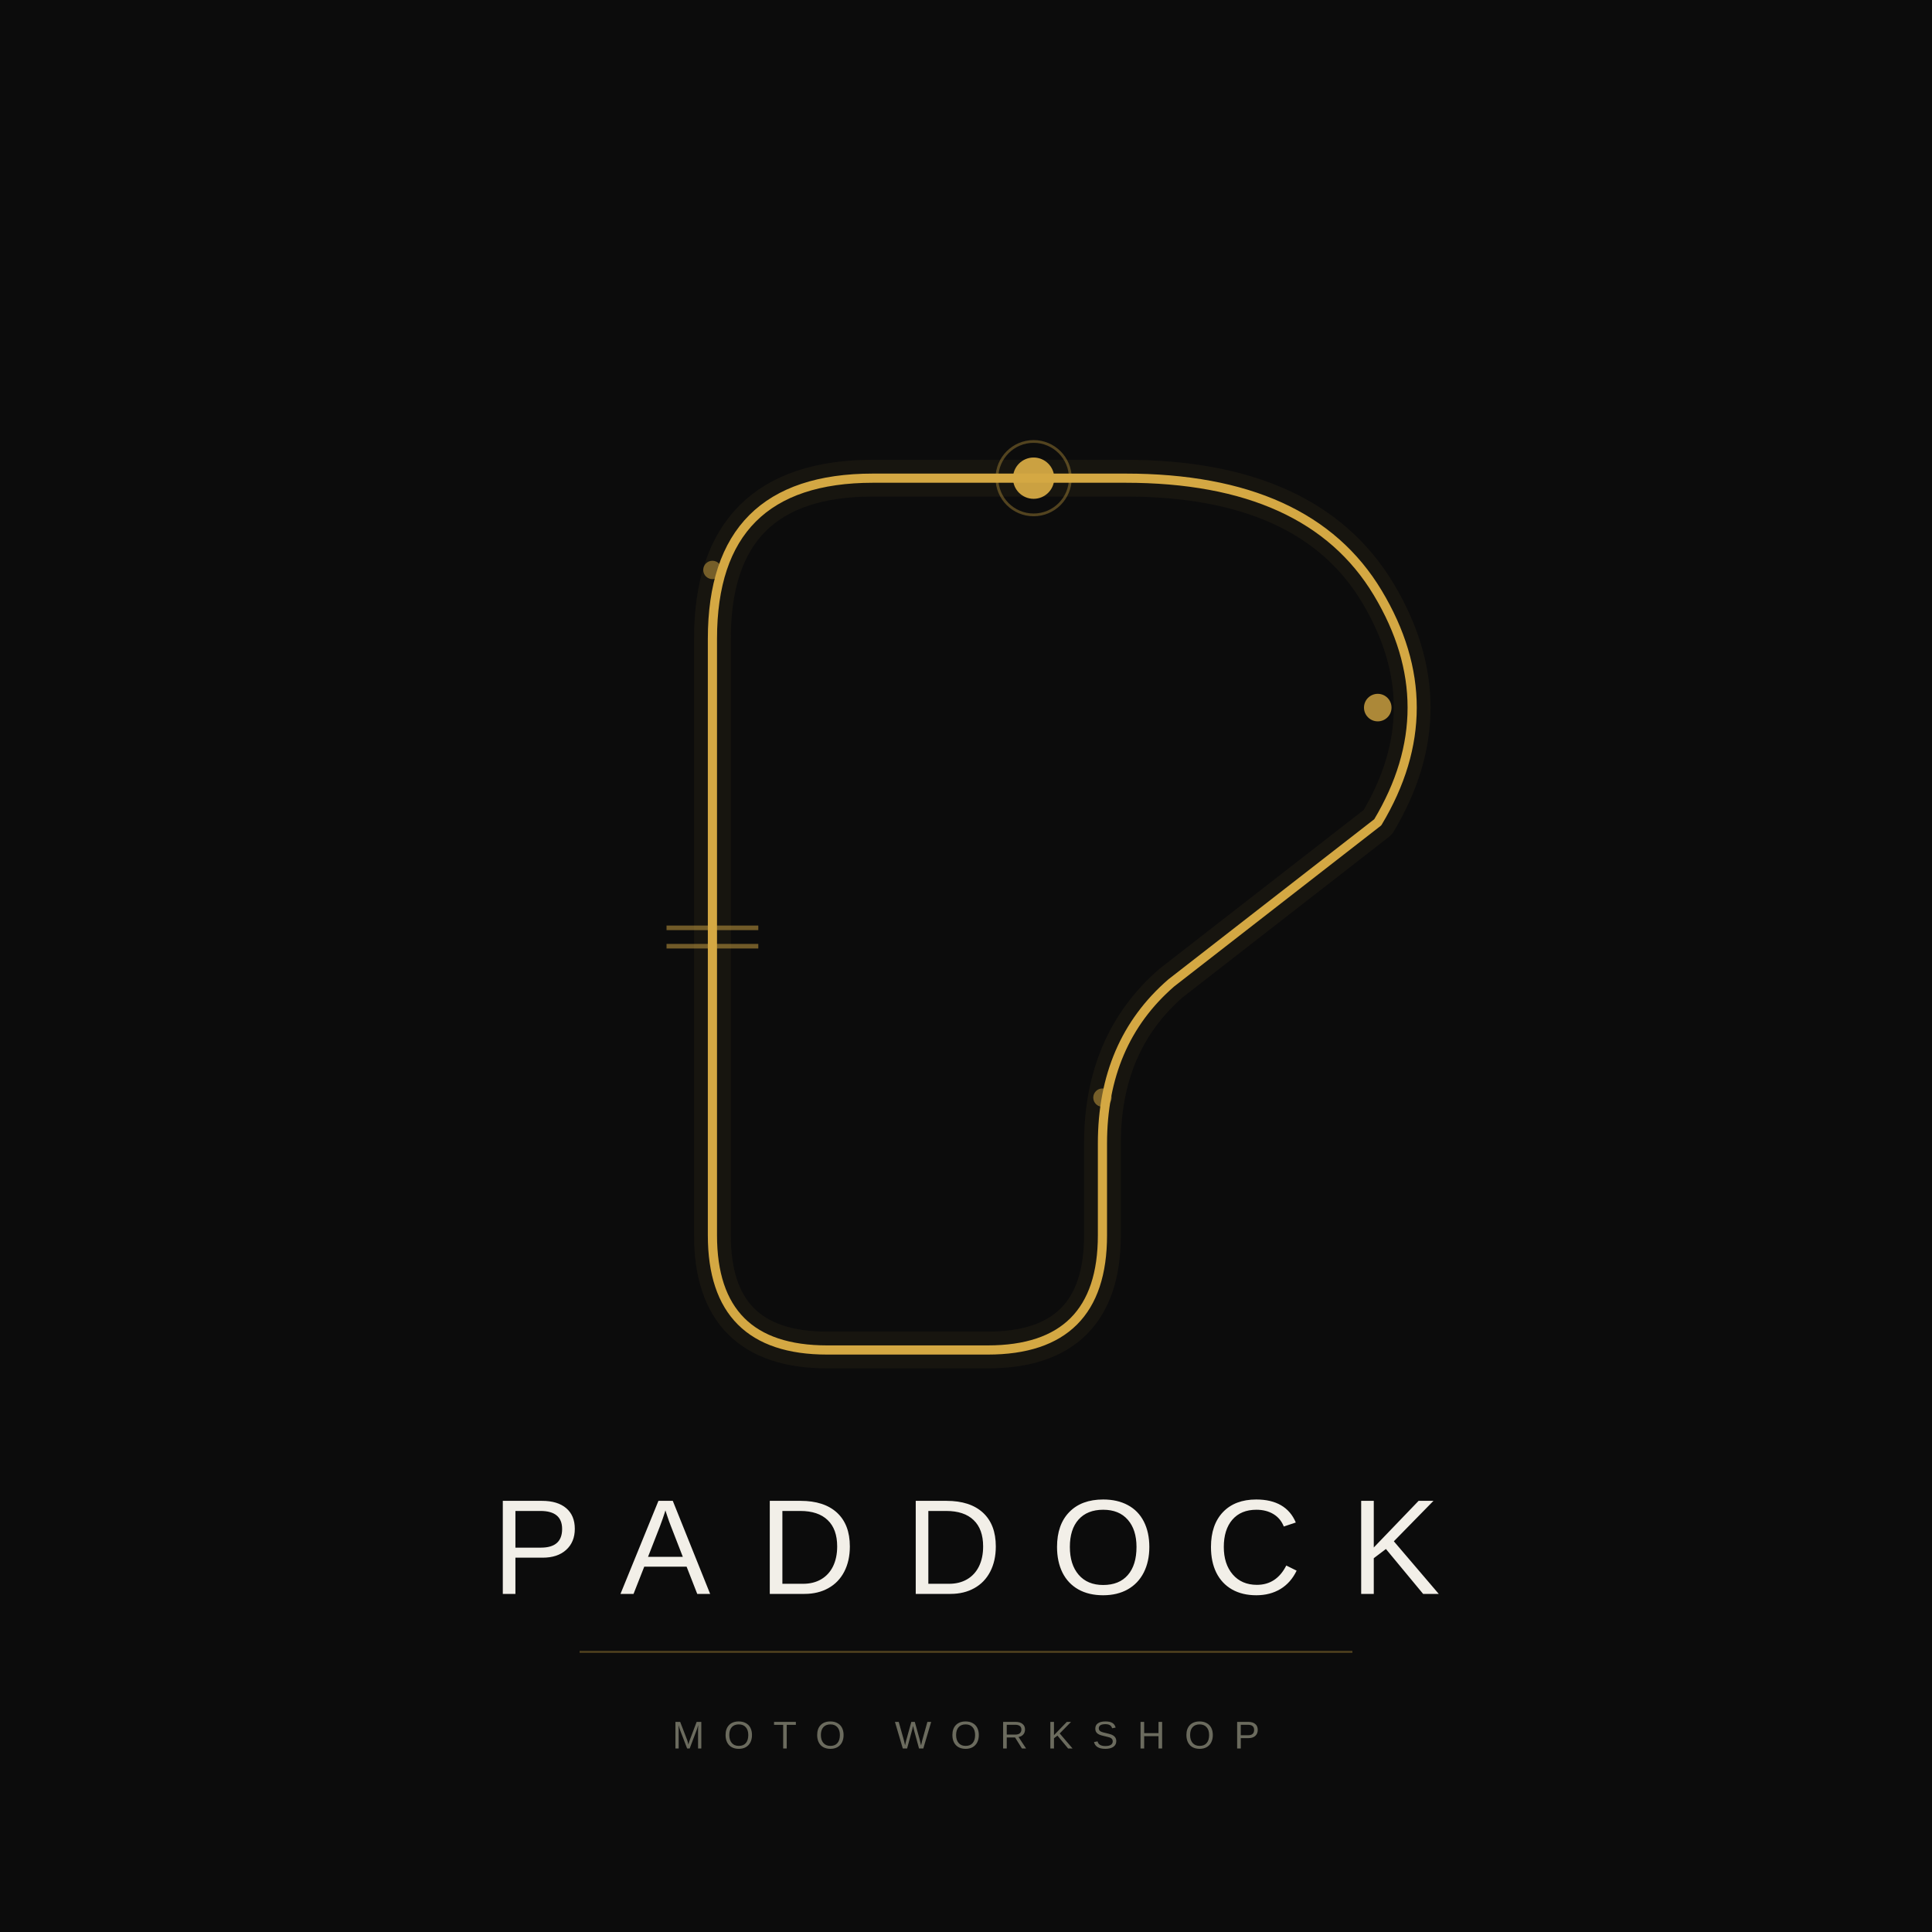
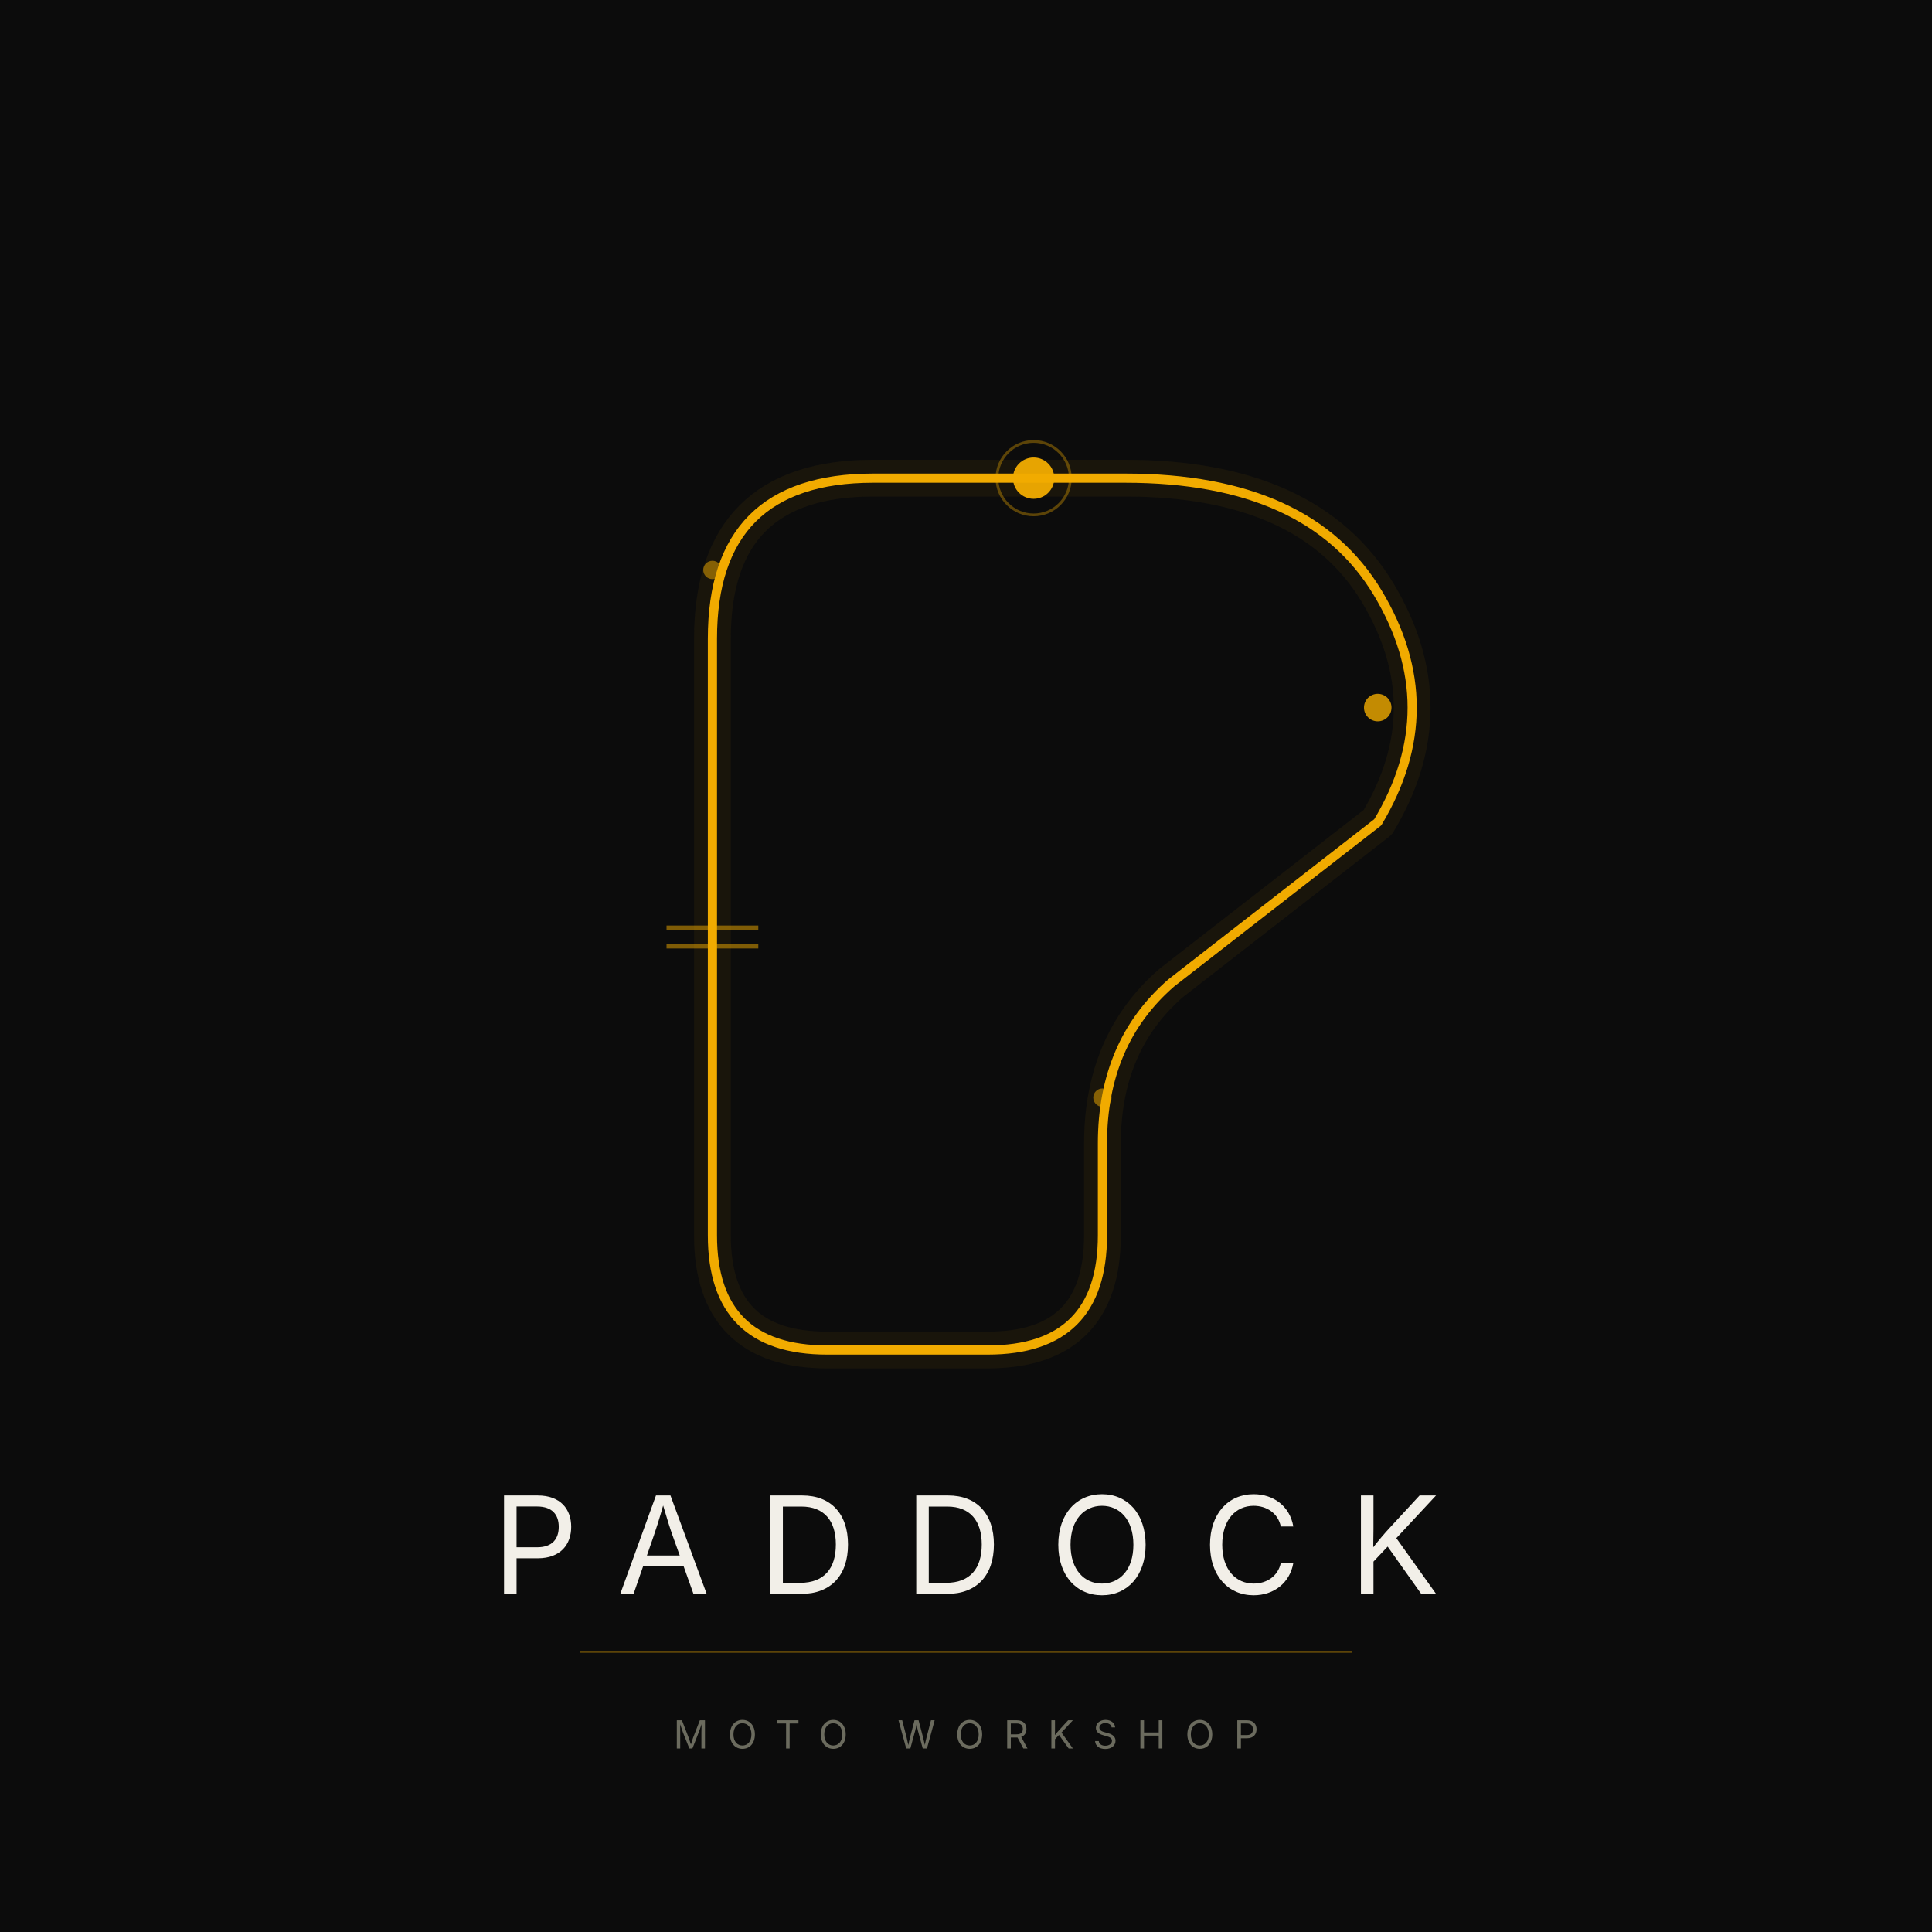
<svg xmlns="http://www.w3.org/2000/svg" width="400" height="400" viewBox="0 0 400 400">
  <rect x="0" y="0" width="400" height="400" fill="#0c0c0c" />
  <g transform="translate(100, 80) scale(0.95)">
-     <path fill="none" stroke="#D4A843" stroke-width="8" stroke-linecap="round" stroke-linejoin="round" opacity="0.06" d="M50,120 L50,55 Q50,20 85,20 L140,20 Q180,20 195,45 Q210,70 195,95 L150,130 Q135,143 135,165 L135,185 Q135,210 110,210 L75,210 Q50,210 50,185 Z" />
-     <path fill="none" stroke="#D4A843" stroke-width="2" stroke-linecap="round" stroke-linejoin="round" d="M50,120 L50,55 Q50,20 85,20 L140,20 Q180,20 195,45 Q210,70 195,95 L150,130 Q135,143 135,165 L135,185 Q135,210 110,210 L75,210 Q50,210 50,185 Z" />
-     <line x1="40" y1="118" x2="60" y2="118" stroke="#D4A843" stroke-width="1" opacity="0.5" />
-     <line x1="40" y1="122" x2="60" y2="122" stroke="#D4A843" stroke-width="1" opacity="0.5" />
-     <circle cx="195" cy="70" r="3" fill="#D4A843" opacity="0.8" />
-     <circle cx="135" cy="155" r="2" fill="#D4A843" opacity="0.5" />
-     <circle cx="50" cy="40" r="2" fill="#D4A843" opacity="0.5" />
-     <circle cx="120" cy="20" r="4.5" fill="#D4A843" opacity="0.95" />
-     <circle cx="120" cy="20" r="8" fill="none" stroke="#D4A843" stroke-width="0.6" opacity="0.35" />
+     <path fill="none" stroke="#F1AB00" stroke-width="8" stroke-linecap="round" stroke-linejoin="round" opacity="0.06" d="M50,120 L50,55 Q50,20 85,20 L140,20 Q180,20 195,45 Q210,70 195,95 L150,130 Q135,143 135,165 L135,185 Q135,210 110,210 L75,210 Q50,210 50,185 Z" />
+     <path fill="none" stroke="#F1AB00" stroke-width="2" stroke-linecap="round" stroke-linejoin="round" d="M50,120 L50,55 Q50,20 85,20 L140,20 Q180,20 195,45 Q210,70 195,95 L150,130 Q135,143 135,165 L135,185 Q135,210 110,210 L75,210 Q50,210 50,185 Z" />
+     <line x1="40" y1="118" x2="60" y2="118" stroke="#F1AB00" stroke-width="1" opacity="0.5" />
+     <line x1="40" y1="122" x2="60" y2="122" stroke="#F1AB00" stroke-width="1" opacity="0.5" />
+     <circle cx="195" cy="70" r="3" fill="#F1AB00" opacity="0.8" />
+     <circle cx="135" cy="155" r="2" fill="#F1AB00" opacity="0.5" />
+     <circle cx="50" cy="40" r="2" fill="#F1AB00" opacity="0.5" />
+     <circle cx="120" cy="20" r="4.5" fill="#F1AB00" opacity="0.95" />
+     <circle cx="120" cy="20" r="8" fill="none" stroke="#F1AB00" stroke-width="0.6" opacity="0.35" />
  </g>
-   <text x="200" y="330" fill="#f2efe8" font-family="system-ui, -apple-system, 'Helvetica Neue', Arial, sans-serif" font-size="28" font-weight="400" letter-spacing="10" text-anchor="middle">PADDOCK</text>
-   <line x1="120" y1="342" x2="280" y2="342" stroke="#D4A843" stroke-width="0.4" opacity="0.35" />
-   <text x="200" y="362" fill="#6b6b5e" font-family="system-ui, -apple-system, 'Helvetica Neue', Arial, sans-serif" font-size="8" letter-spacing="4" font-weight="400" text-anchor="middle">MOTO WORKSHOP</text>
+   <text x="200" y="330" fill="#f2efe8" font-family="Montserrat, system-ui, -apple-system, sans-serif" font-size="28" font-weight="400" letter-spacing="10" text-anchor="middle">PADDOCK</text>
+   <line x1="120" y1="342" x2="280" y2="342" stroke="#F1AB00" stroke-width="0.4" opacity="0.35" />
+   <text x="200" y="362" fill="#6b6b5e" font-family="Montserrat, system-ui, -apple-system, sans-serif" font-size="8" letter-spacing="4" font-weight="400" text-anchor="middle">MOTO WORKSHOP</text>
</svg>
